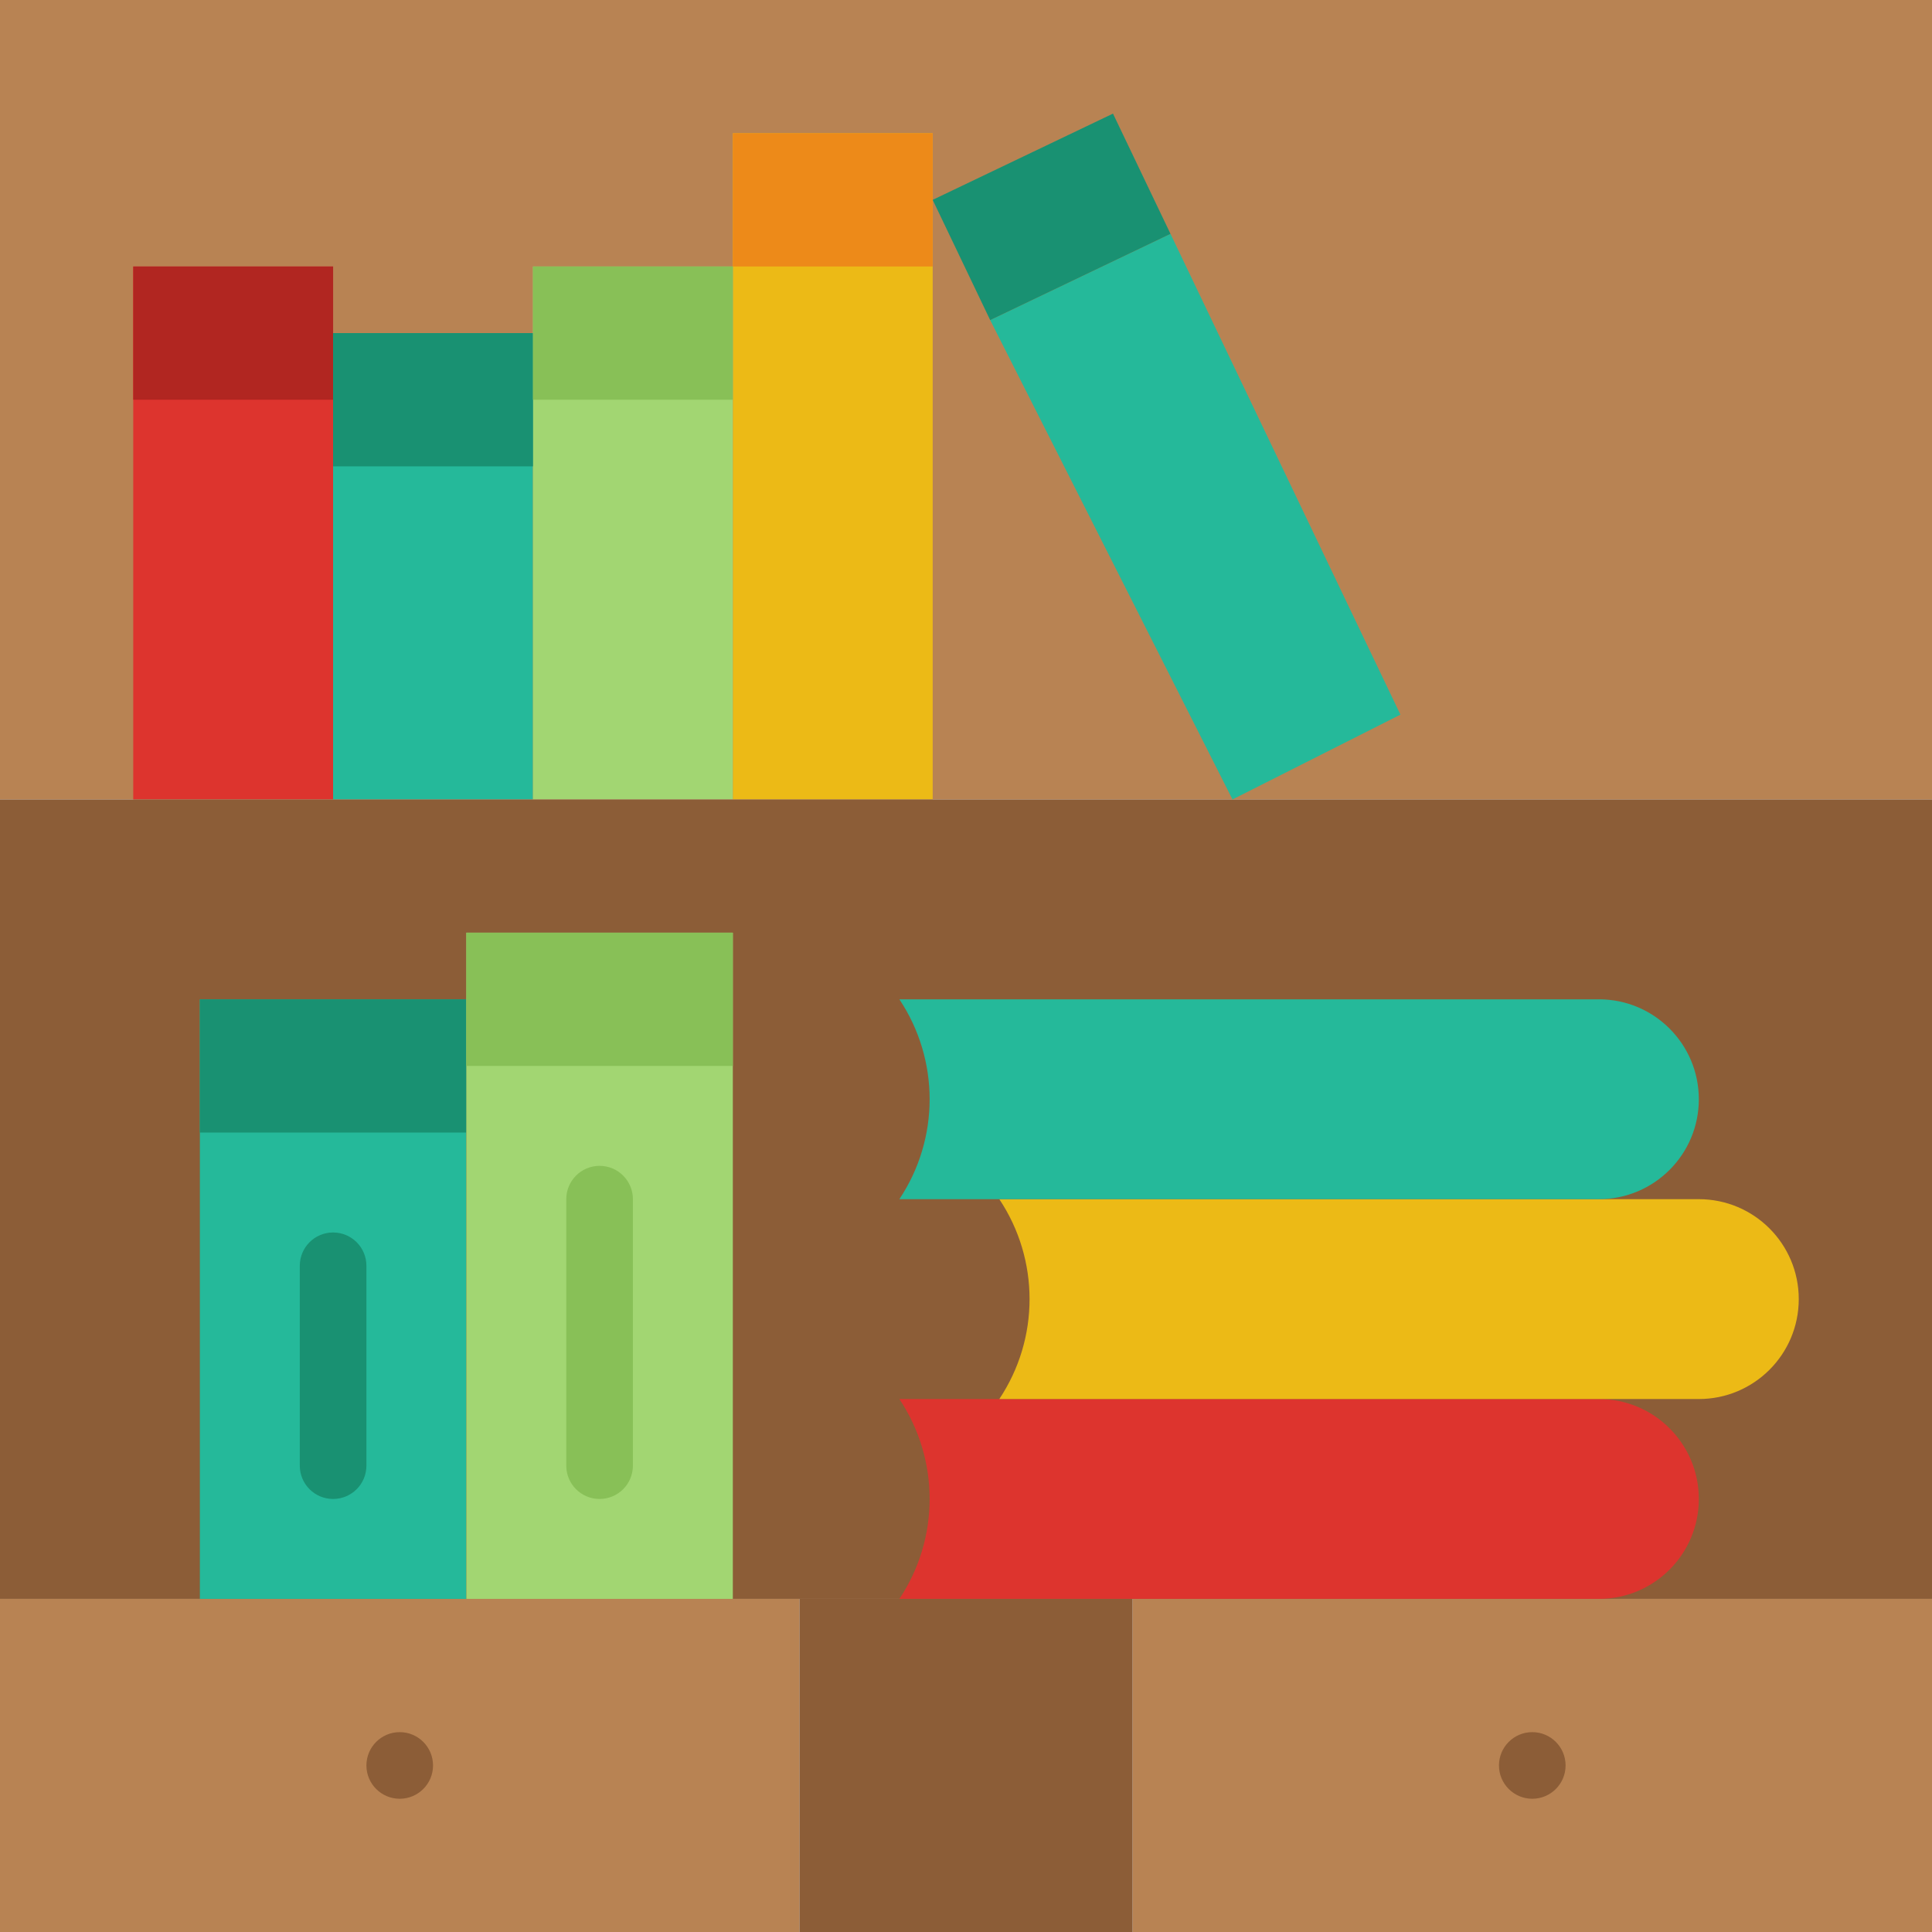
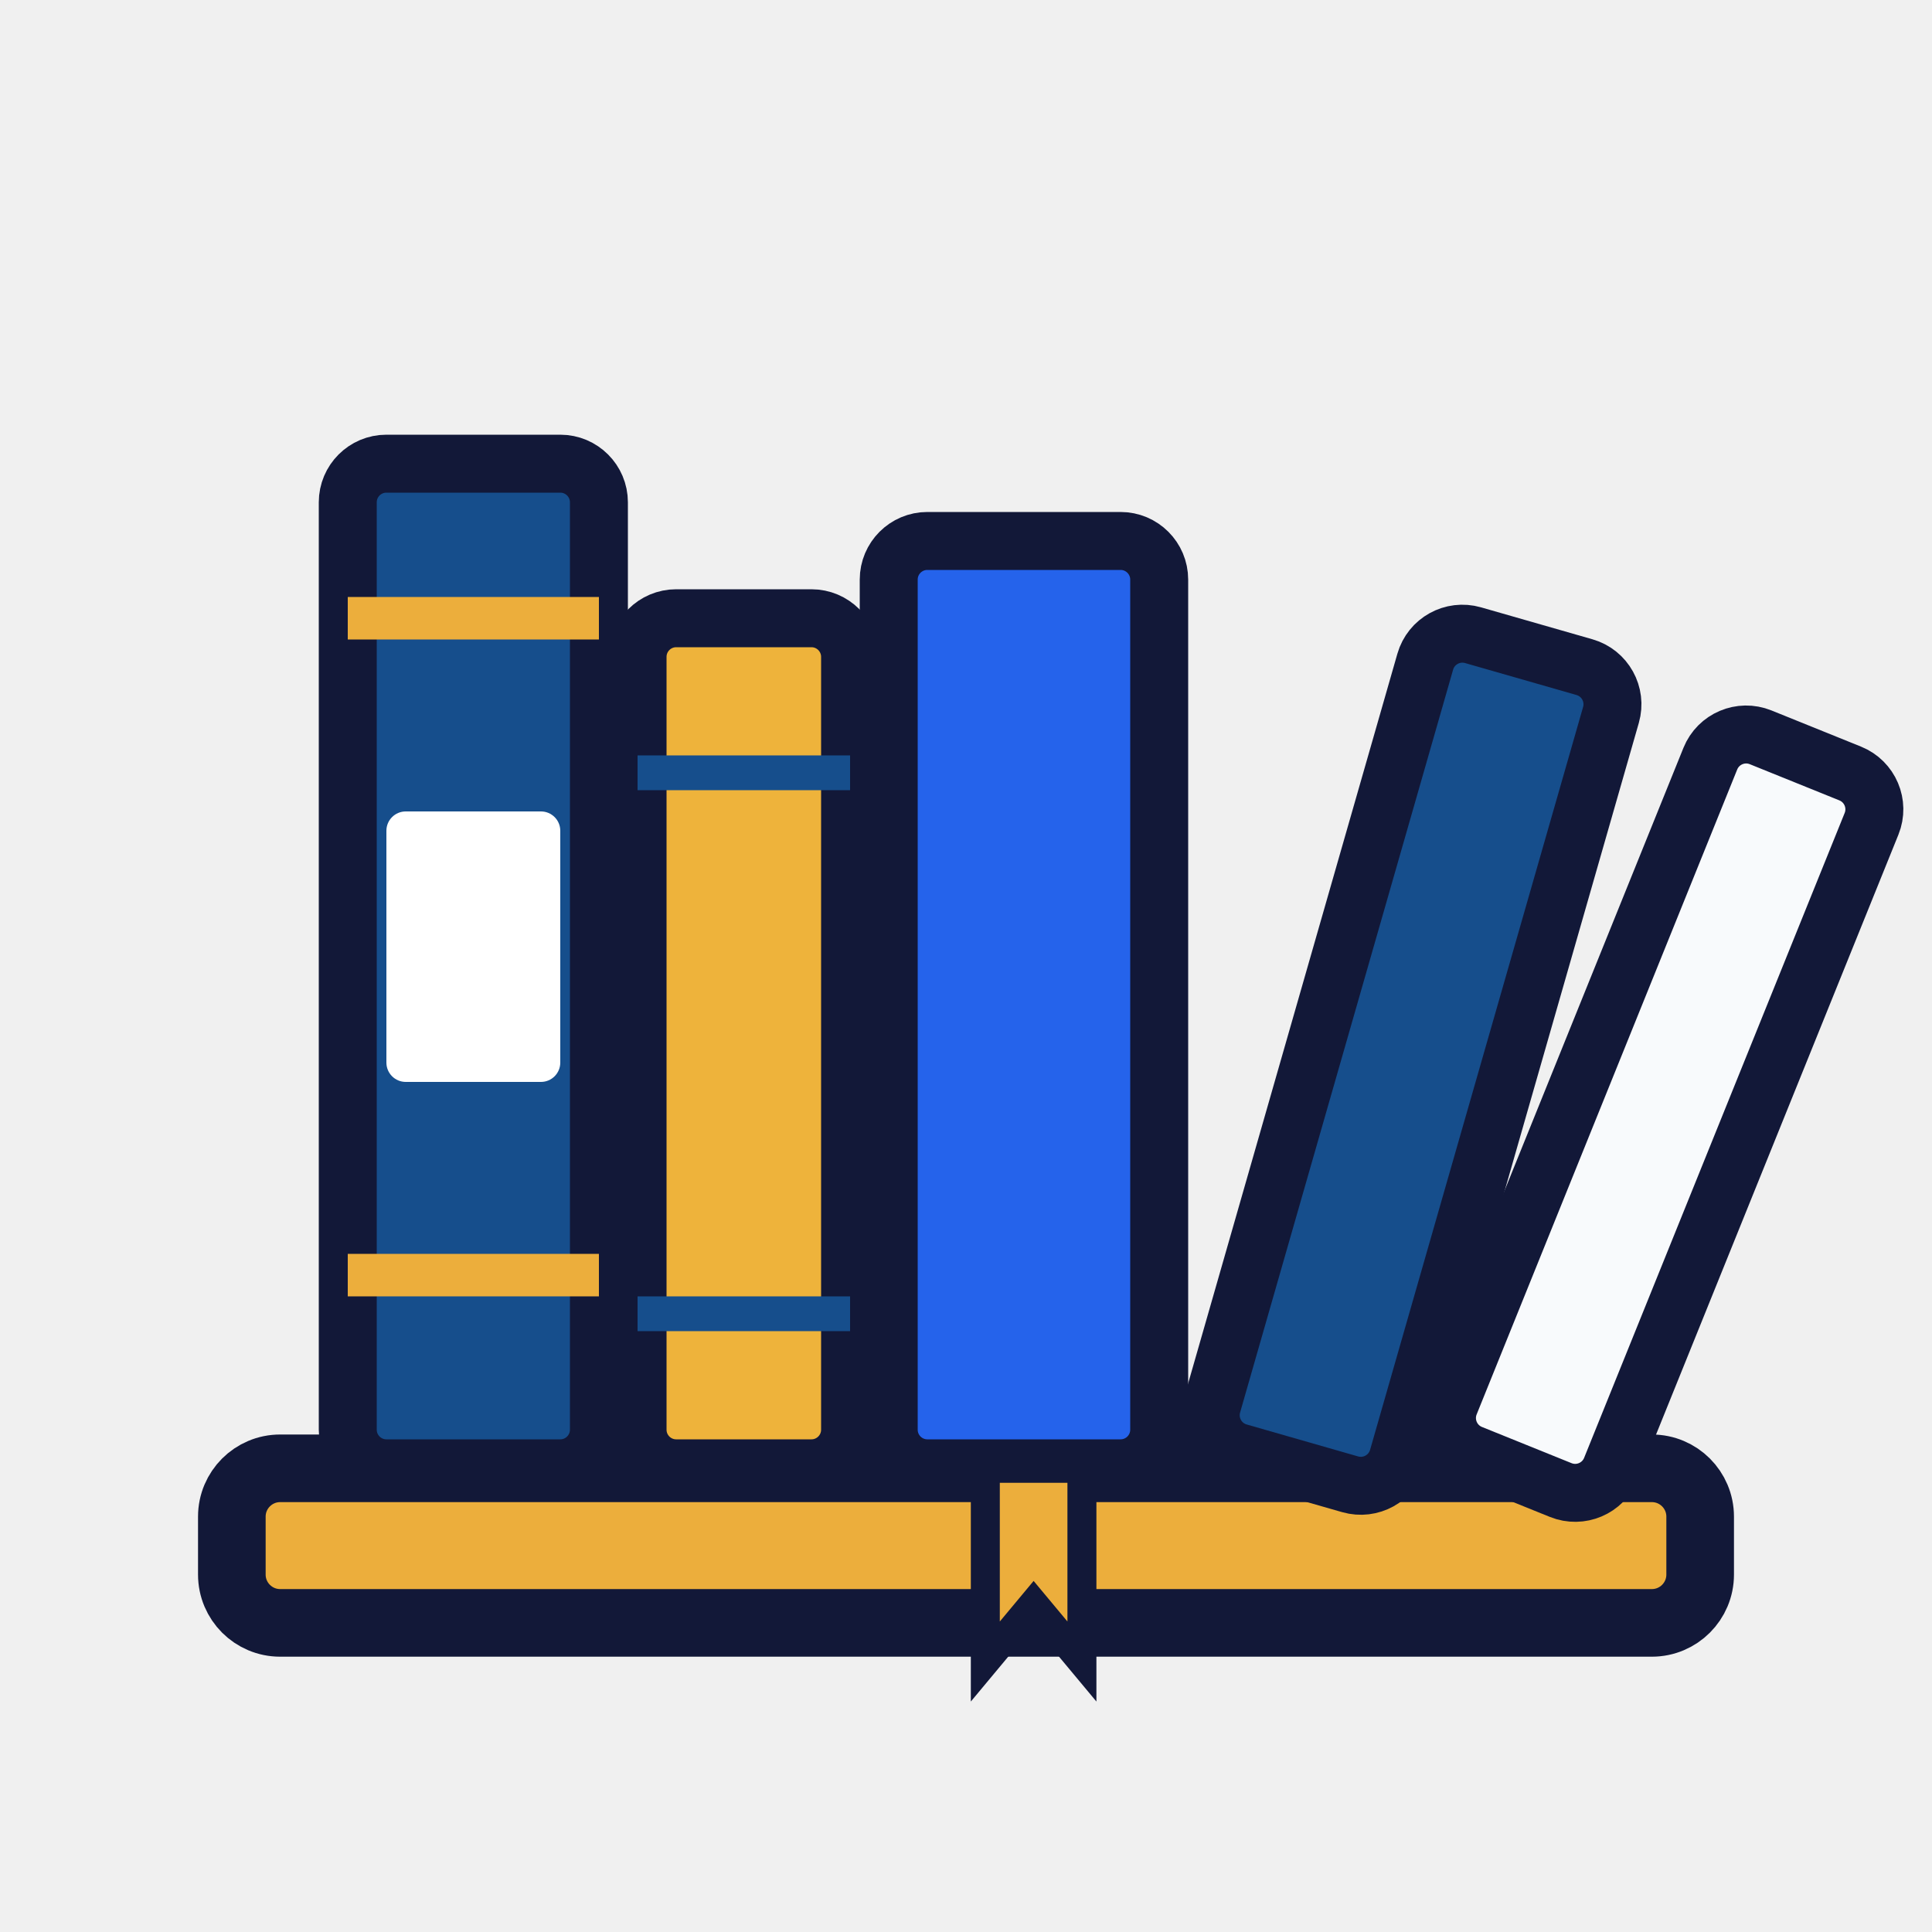
- <svg xmlns="http://www.w3.org/2000/svg" height="800px" width="800px" version="1.1" id="Layer_1" viewBox="0 0 512 512" xml:space="preserve">
-   <g>
-     <path style="fill:#B88353;" d="M0,211.862h512V0H0V211.862z" />
-     <path style="fill:#DD342E;" d="M35.31,211.862h52.966V70.621H35.31V211.862z" />
-     <path style="fill:#ECBA16;" d="M194.207,211.862h52.966V35.31h-52.966V211.862z" />
-     <path style="fill:#25B99A;" d="M88.276,211.862h52.966V88.276H88.276V211.862z" />
-     <path style="fill:#A2D672;" d="M141.241,211.862h52.966V70.621h-52.966V211.862z" />
-     <path style="fill:#8C5D37;" d="M0,423.724h512V211.862H0V423.724z" />
-     <g>
-       <path style="fill:#B88353;" d="M0,512h211.862v-88.276H0V512z" />
-       <path style="fill:#B88353;" d="M300.138,512H512v-88.276H300.138V512z" />
-     </g>
-     <g>
-       <path style="fill:#8C5D37;" d="M114.759,467.862c0,4.873-3.955,8.828-8.828,8.828c-4.873,0-8.828-3.955-8.828-8.828    c0-4.873,3.955-8.828,8.828-8.828C110.804,459.034,114.759,462.989,114.759,467.862" />
-       <path style="fill:#8C5D37;" d="M414.897,467.862c0,4.873-3.955,8.828-8.828,8.828s-8.828-3.955-8.828-8.828    c0-4.873,3.955-8.828,8.828-8.828S414.897,462.989,414.897,467.862" />
-       <path style="fill:#8C5D37;" d="M211.862,512h88.276v-88.276h-88.276V512z" />
-     </g>
-     <path style="fill:#B12621;" d="M35.31,105.931h52.966v-35.31H35.31V105.931z" />
-     <path style="fill:#199172;" d="M88.276,123.586h52.966v-35.31H88.276V123.586z" />
-     <path style="fill:#88C057;" d="M141.241,105.931h52.966v-35.31h-52.966V105.931z" />
-     <path style="fill:#ED8A19;" d="M194.207,70.621h52.966V35.31h-52.966V70.621z" />
-     <path style="fill:#25B99A;" d="M371.129,189.387l-44.509,22.475L262.408,84.824l47.784-22.855L371.129,189.387z" />
-     <path style="fill:#199172;" d="M310.189,61.968l-47.784,22.855l-15.236-31.859l47.784-22.855L310.189,61.968z" />
-     <path style="fill:#25B99A;" d="M52.966,423.724h70.621V264.828H52.966V423.724z" />
-     <path style="fill:#199172;" d="M52.966,300.138h70.621v-35.31H52.966V300.138z" />
-     <path style="fill:#A2D672;" d="M123.586,423.724h70.621V247.172h-70.621V423.724z" />
-     <path style="fill:#88C057;" d="M123.586,282.483h70.621v-35.31h-70.621V282.483z" />
-     <path style="fill:#199172;" d="M88.276,397.241c-4.882,0-8.828-3.955-8.828-8.828v-52.966c0-4.873,3.946-8.828,8.828-8.828   s8.828,3.955,8.828,8.828v52.966C97.103,393.287,93.158,397.241,88.276,397.241" />
-     <path style="fill:#88C057;" d="M158.897,397.241c-4.882,0-8.828-3.955-8.828-8.828v-70.621c0-4.873,3.946-8.828,8.828-8.828   c4.882,0,8.828,3.955,8.828,8.828v70.621C167.724,393.287,163.778,397.241,158.897,397.241" />
-     <path style="fill:#DD342E;" d="M423.724,423.724H238.345c10.69-16.04,10.69-36.926,0-52.966h185.379   c14.627,0,26.483,11.855,26.483,26.483C450.207,411.869,438.351,423.724,423.724,423.724" />
-     <path style="fill:#ECBA16;" d="M450.207,370.759H264.828c10.69-16.04,10.69-36.926,0-52.966h185.379   c14.627,0,26.483,11.855,26.483,26.483C476.69,358.903,464.834,370.759,450.207,370.759" />
-     <path style="fill:#25B99A;" d="M423.724,317.793H238.345c10.69-16.04,10.69-36.926,0-52.965h185.379   c14.627,0,26.483,11.855,26.483,26.483C450.207,305.938,438.351,317.793,423.724,317.793" />
-   </g>
+ <svg xmlns="http://www.w3.org/2000/svg" viewBox="0 0 100 100" width="100%" height="100%">
+   <rect x="12" y="76" width="76" height="8" rx="2.5" fill="#ECAE3C" stroke="#121838" stroke-width="3.5" />
+   <rect x="18" y="24" width="13" height="52" rx="2" fill="#164E8C" stroke="#121838" stroke-width="3" />
+   <line x1="18" y1="32" x2="31" y2="32" stroke="#ECAE3C" stroke-width="2.2" />
+   <line x1="18" y1="66" x2="31" y2="66" stroke="#ECAE3C" stroke-width="2.2" />
+   <rect x="20" y="42" width="9" height="14" rx="1" fill="#FFFFFF" />
+   <rect x="33" y="32" width="11" height="44" rx="2" fill="#EEB33B" stroke="#121838" stroke-width="3" />
+   <line x1="33" y1="40" x2="44" y2="40" stroke="#164E8C" stroke-width="1.8" />
+   <line x1="33" y1="68" x2="44" y2="68" stroke="#164E8C" stroke-width="1.8" />
+   <rect x="46" y="28" width="14" height="48" rx="2" fill="#2563EB" stroke="#121838" stroke-width="3" />
+   <path d="M 51,76 L 51,86 L 53.5,83 L 56,86 L 56,76 Z" fill="#ECAE3C" stroke="#121838" stroke-width="1.5" />
+   <rect x="62" y="32" width="10" height="44" rx="2" transform="rotate(16 67 76)" fill="#164E8C" stroke="#121838" stroke-width="3" />
+   <rect x="74" y="36" width="9" height="40" rx="2" transform="rotate(22 78 76)" fill="#F8FAFC" stroke="#121838" stroke-width="3" />
</svg>
